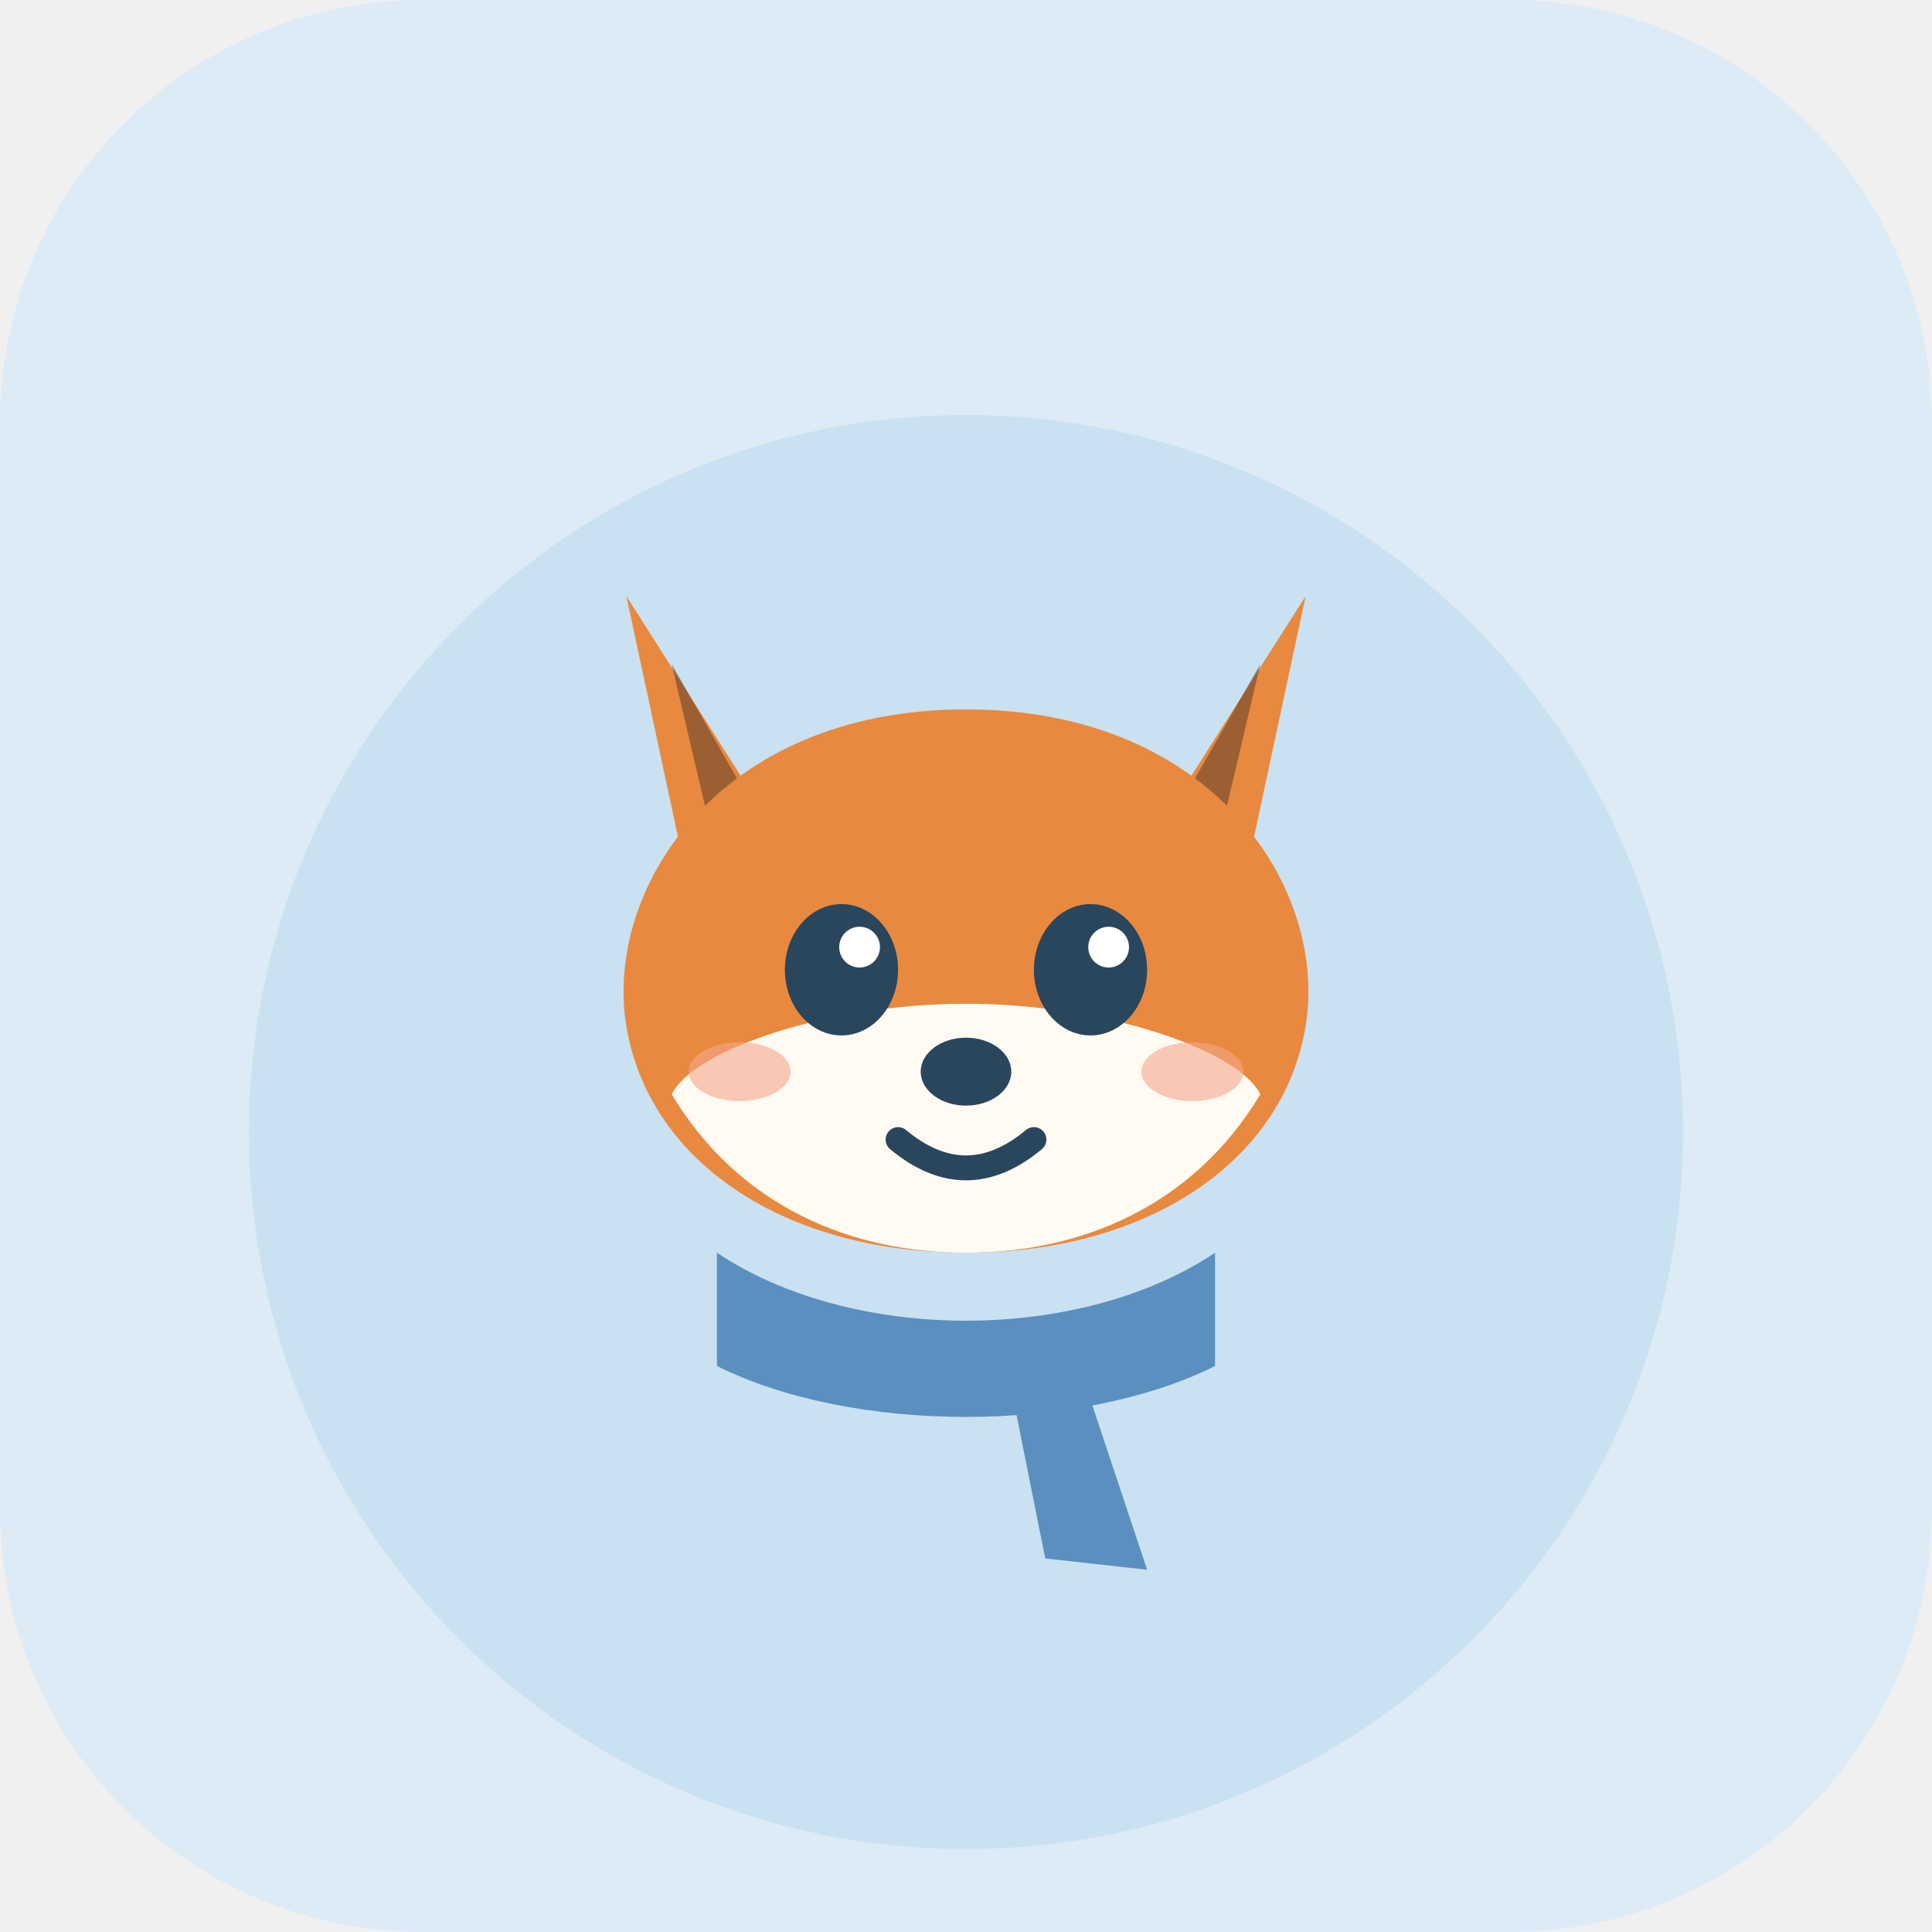
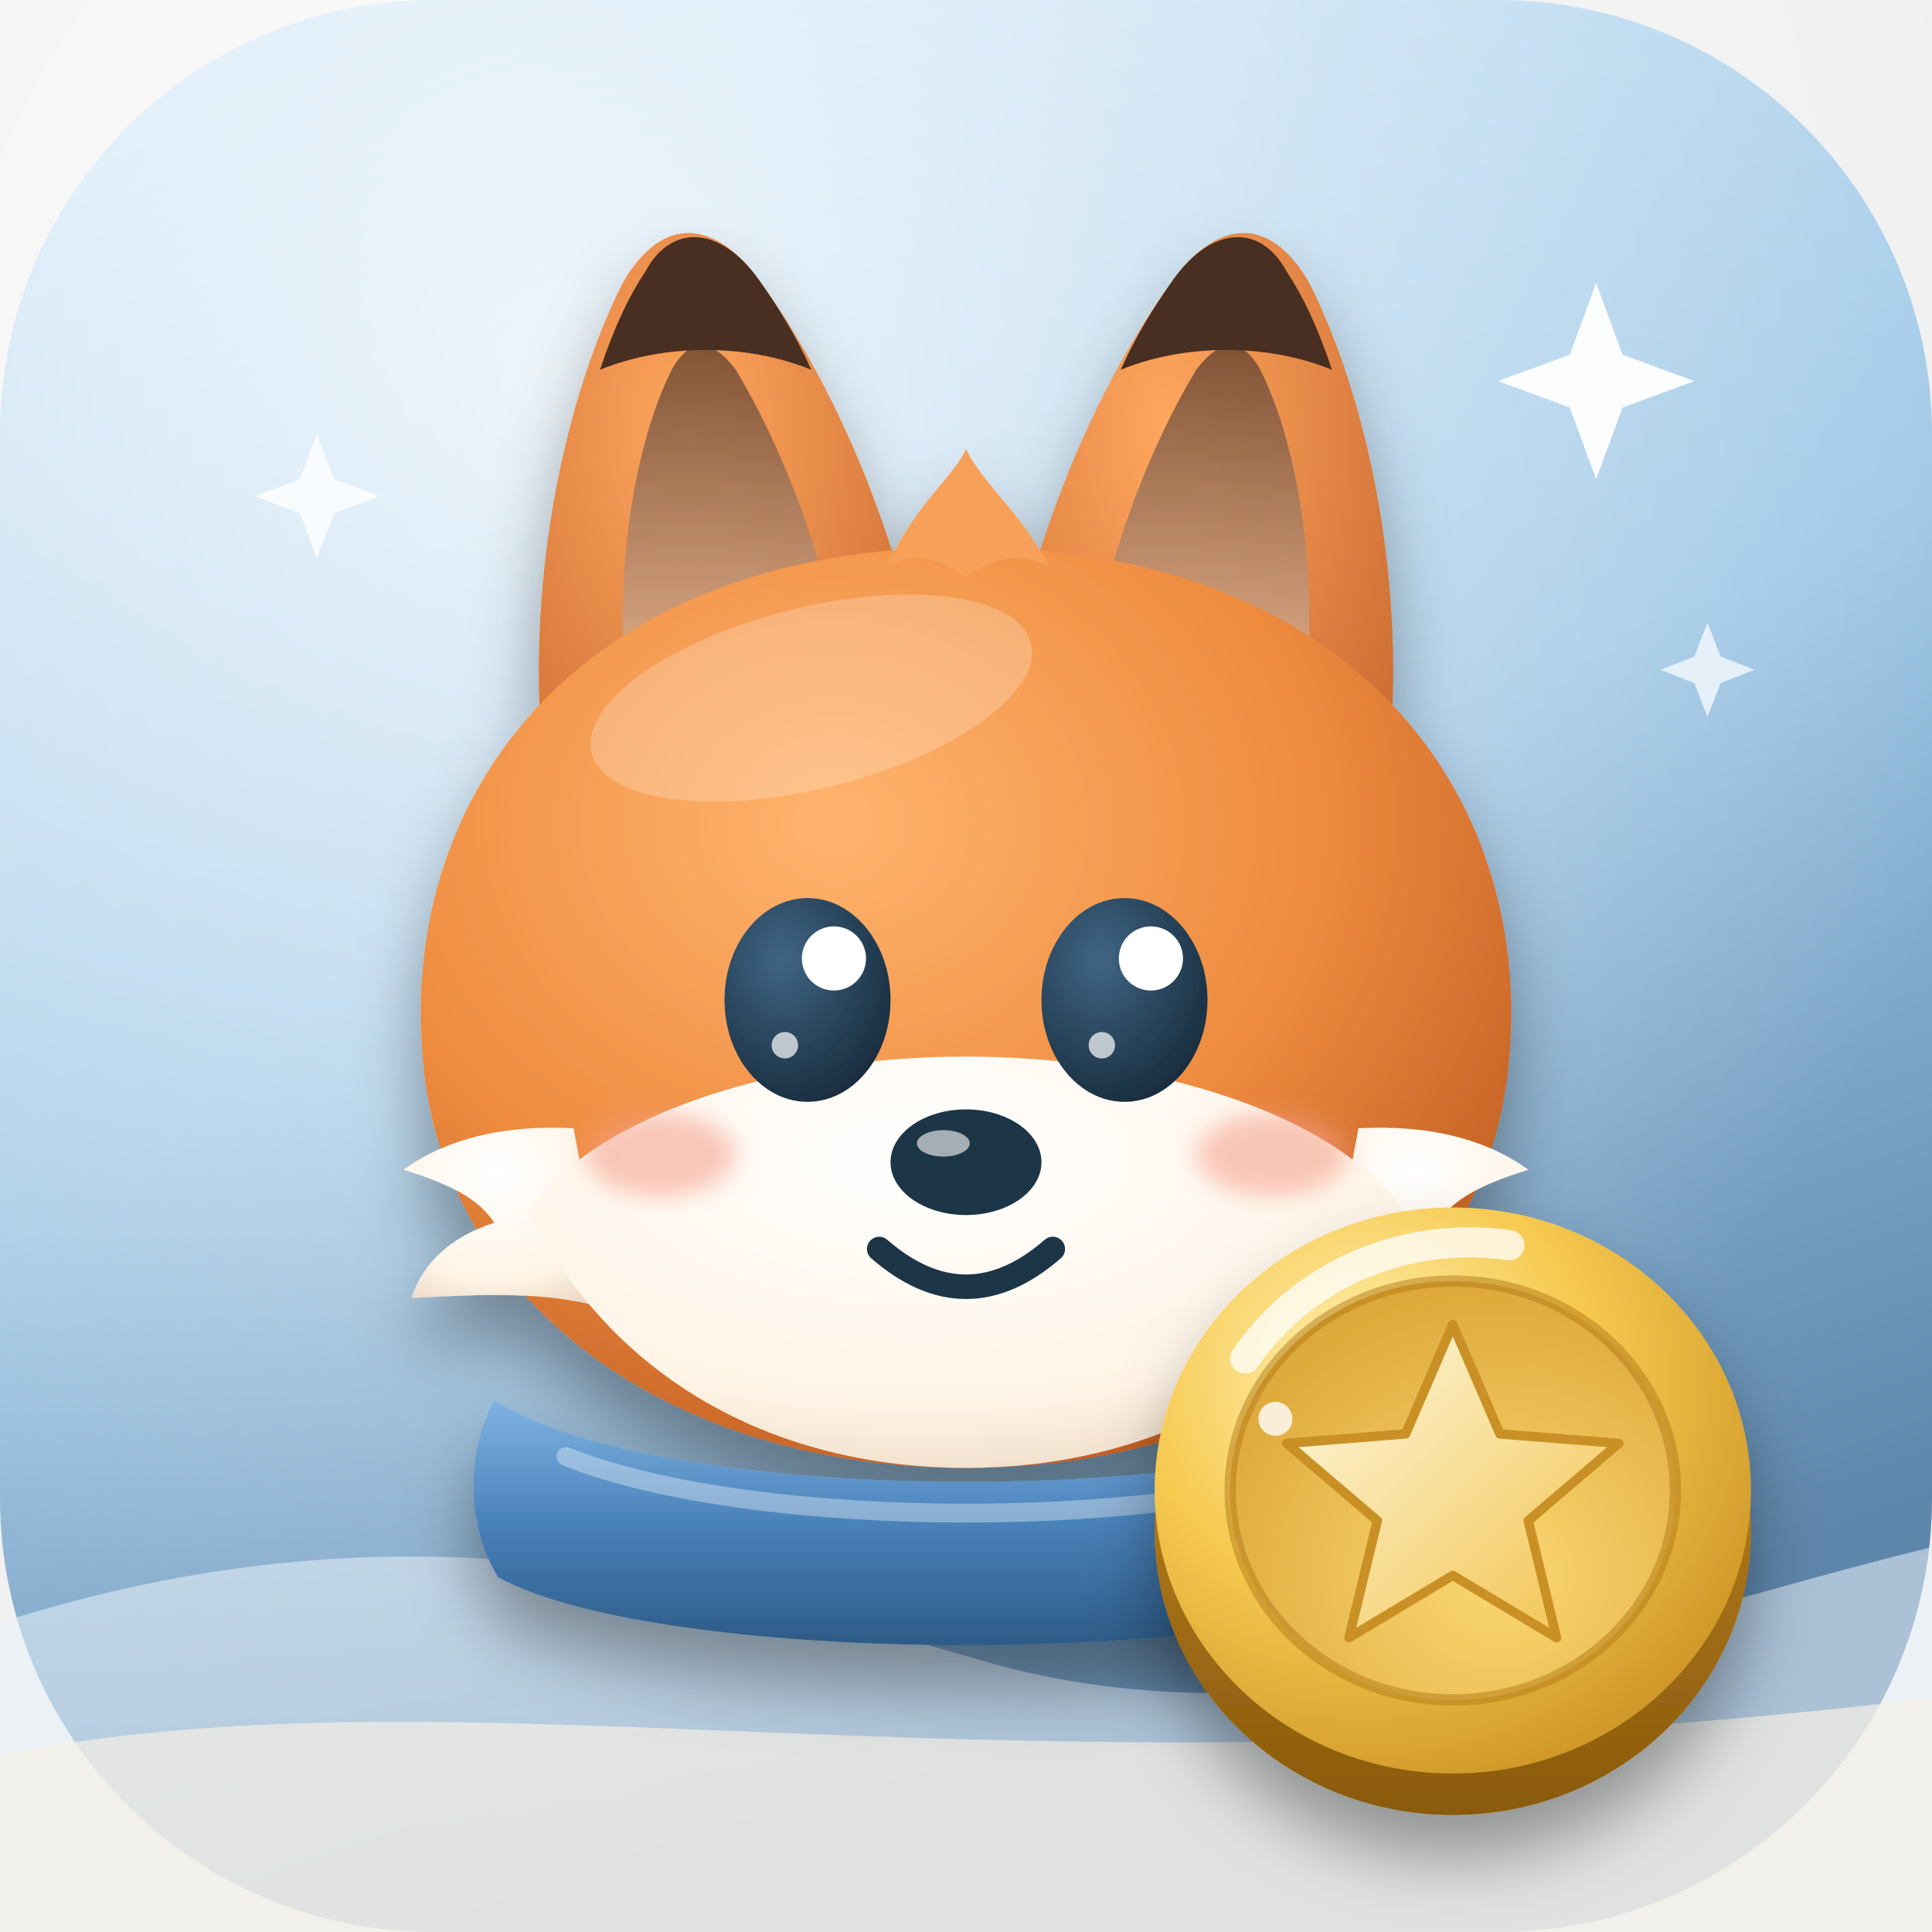
- <svg xmlns="http://www.w3.org/2000/svg" viewBox="0 0 512 512">
-   <rect width="512" height="512" rx="112" fill="#DCEBF5" />
-   <circle cx="256" cy="300" r="190" fill="#B9D9EF" opacity=".55" />
-   <g transform="translate(76 92) scale(3)">
-     <path d="M30 22 L44 44 L36 50 Z" fill="#E8893F" />
-     <path d="M90 22 L76 44 L84 50 Z" fill="#E8893F" />
-     <path d="M34 28 L42 42 L38 45 Z" fill="#5b3d2a" opacity=".55" />
-     <path d="M86 28 L78 42 L82 45 Z" fill="#5b3d2a" opacity=".55" />
-     <path d="M60 32 C82 32 92 48 90 60 C88 72 76 80 60 80 C44 80 32 72 30 60 C28 48 38 32 60 32 Z" fill="#E8893F" />
-     <path d="M60 58 C72 58 84 62 86 66 C80 76 70 80 60 80 C50 80 40 76 34 66 C36 62 48 58 60 58 Z" fill="#fffaf2" />
-     <ellipse cx="49" cy="55" rx="5" ry="5.8" fill="#29465d" />
-     <ellipse cx="71" cy="55" rx="5" ry="5.8" fill="#29465d" />
-     <circle cx="50.6" cy="53" r="1.8" fill="#fff" />
-     <circle cx="72.6" cy="53" r="1.8" fill="#fff" />
-     <ellipse cx="40" cy="64" rx="4.5" ry="2.6" fill="#f3a68a" opacity=".6" />
-     <ellipse cx="80" cy="64" rx="4.5" ry="2.6" fill="#f3a68a" opacity=".6" />
-     <ellipse cx="60" cy="64" rx="4" ry="3" fill="#29465d" />
-     <path d="M54 70 Q60 75 66 70" stroke="#29465d" stroke-width="2.2" fill="none" stroke-linecap="round" />
-     <path d="M38 80 C50 88 70 88 82 80 L82 90 C70 96 50 96 38 90 Z" fill="#5b8fc0" />
-     <path d="M70 90 L76 108 L67 107 L64 92 Z" fill="#5b8fc0" />
+ <svg xmlns="http://www.w3.org/2000/svg" viewBox="0 0 1024 1024">
+   <defs>
+     <linearGradient id="bg" x1="0" y1="0" x2="0.35" y2="1">
+       <stop offset="0" stop-color="#CFE6F6" />
+       <stop offset="0.55" stop-color="#9CC6E6" />
+       <stop offset="1" stop-color="#5E86AA" />
+     </linearGradient>
+     <radialGradient id="glow" cx="0.3" cy="0.2" r="0.75">
+       <stop offset="0" stop-color="#FFFFFF" stop-opacity="0.75" />
+       <stop offset="1" stop-color="#FFFFFF" stop-opacity="0" />
+     </radialGradient>
+     <radialGradient id="fur" cx="0.38" cy="0.3" r="0.8">
+       <stop offset="0" stop-color="#FFB46E" />
+       <stop offset="0.55" stop-color="#EE8B3E" />
+       <stop offset="1" stop-color="#B9561F" />
+     </radialGradient>
+     <radialGradient id="ear" cx="0.4" cy="0.3" r="0.9">
+       <stop offset="0" stop-color="#FFA75E" />
+       <stop offset="1" stop-color="#C2602A" />
+     </radialGradient>
+     <linearGradient id="earIn" x1="0" y1="0" x2="0" y2="1">
+       <stop offset="0" stop-color="#6E4630" />
+       <stop offset="1" stop-color="#F6C9A8" />
+     </linearGradient>
+     <radialGradient id="cream" cx="0.45" cy="0.25" r="0.85">
+       <stop offset="0" stop-color="#FFFFFF" />
+       <stop offset="0.7" stop-color="#FFF4E6" />
+       <stop offset="1" stop-color="#E9D5BF" />
+     </radialGradient>
+     <radialGradient id="eye" cx="0.35" cy="0.3" r="0.8">
+       <stop offset="0" stop-color="#3F6584" />
+       <stop offset="1" stop-color="#16293A" />
+     </radialGradient>
+     <linearGradient id="scarf" x1="0" y1="0" x2="0" y2="1">
+       <stop offset="0" stop-color="#7FB3E2" />
+       <stop offset="0.5" stop-color="#4A82BA" />
+       <stop offset="1" stop-color="#2D5A86" />
+     </linearGradient>
+     <radialGradient id="gold" cx="0.35" cy="0.3" r="0.85">
+       <stop offset="0" stop-color="#FFF3B8" />
+       <stop offset="0.45" stop-color="#F6C94F" />
+       <stop offset="1" stop-color="#C48A1E" />
+     </radialGradient>
+     <linearGradient id="goldEdge" x1="0" y1="0" x2="0" y2="1">
+       <stop offset="0" stop-color="#C98E20" />
+       <stop offset="1" stop-color="#8A5A0E" />
+     </linearGradient>
+     <radialGradient id="goldIn" cx="0.6" cy="0.7" r="0.8">
+       <stop offset="0" stop-color="#FBD873" />
+       <stop offset="1" stop-color="#D9A233" />
+     </radialGradient>
+     <linearGradient id="star" x1="0" y1="0" x2="1" y2="1">
+       <stop offset="0" stop-color="#FFFBE6" />
+       <stop offset="1" stop-color="#F2C24A" />
+     </linearGradient>
+     <filter id="shadow" x="-30%" y="-30%" width="160%" height="160%">
+       <feGaussianBlur in="SourceAlpha" stdDeviation="18" />
+       <feOffset dx="0" dy="22" result="b" />
+       <feComponentTransfer>
+         <feFuncA type="linear" slope="0.35" />
+       </feComponentTransfer>
+       <feMerge>
+         <feMergeNode />
+         <feMergeNode in="SourceGraphic" />
+       </feMerge>
+     </filter>
+     <filter id="soft" x="-20%" y="-20%" width="140%" height="140%">
+       <feGaussianBlur stdDeviation="6" />
+     </filter>
+   </defs>
+   <rect id="bgrect" width="1024" height="1024" rx="230" fill="url(#bg)" />
+   <rect width="1024" height="1024" fill="url(#glow)" />
+   <path d="M0 860 C220 790 380 840 520 880 C690 930 860 860 1024 820 L1024 1024 L0 1024 Z" fill="#E9F3FA" opacity="0.55" />
+   <path d="M0 930 C260 880 520 960 1024 900 L1024 1024 L0 1024 Z" fill="#F5F0E5" opacity="0.7" />
+   <g fill="#FFFFFF">
+     <path d="M846 150 l14 38 l38 14 l-38 14 l-14 38 l-14 -38 l-38 -14 l38 -14 Z" opacity="0.95" />
+     <path d="M168 230 l9 24 l24 9 l-24 9 l-9 24 l-9 -24 l-24 -9 l24 -9 Z" opacity="0.8" />
+     <path d="M905 330 l7 18 l18 7 l-18 7 l-7 18 l-7 -18 l-18 -7 l18 -7 Z" opacity="0.7" />
+   </g>
+   <g filter="url(#shadow)">
+     <path d="M300 470 C270 360 290 230 330 150 C352 112 380 118 402 148 C440 200 470 270 486 340 Z" fill="url(#ear)" />
+     <path d="M724 470 C754 360 734 230 694 150 C672 112 644 118 622 148 C584 200 554 270 538 340 Z" fill="url(#ear)" />
+     <path d="M336 400 C322 320 334 240 356 196 C366 178 378 180 390 196 C414 236 432 284 442 330 Z" fill="url(#earIn)" opacity="0.85" />
+     <path d="M688 400 C702 320 690 240 668 196 C658 178 646 180 634 196 C610 236 592 284 582 330 Z" fill="url(#earIn)" opacity="0.85" />
+     <path d="M318 196 C326 172 334 156 342 144 C356 118 382 120 402 148 C412 162 422 178 430 196 C396 182 352 182 318 196 Z" fill="#4A2E22" />
+     <path d="M706 196 C698 172 690 156 682 144 C668 118 642 120 622 148 C612 162 602 178 594 196 C628 182 672 182 706 196 Z" fill="#4A2E22" />
+     <path d="M512 290 C716 290 812 420 800 560 C790 690 670 778 512 778 C354 778 234 690 224 560 C212 420 308 290 512 290 Z" fill="url(#fur)" />
+     <path d="M470 300 C486 266 506 252 512 238 C522 258 540 270 556 300 C540 292 526 296 512 306 C498 296 484 292 470 300 Z" fill="#F7A05A" />
+     <path d="M304 598 C266 596 236 604 214 620 C240 628 254 636 262 648 C238 656 224 670 218 688 C254 686 292 684 322 694 Z" fill="url(#cream)" />
+     <path d="M720 598 C758 596 788 604 810 620 C784 628 770 636 762 648 C786 656 800 670 806 688 C770 686 732 684 702 694 Z" fill="url(#cream)" />
+     <path d="M512 560 C610 560 708 590 744 642 C698 734 610 778 512 778 C414 778 326 734 280 642 C316 590 414 560 512 560 Z" fill="url(#cream)" />
+     <ellipse cx="430" cy="370" rx="120" ry="48" fill="#FFFFFF" opacity="0.22" transform="rotate(-14 430 370)" />
+     <ellipse cx="428" cy="530" rx="44" ry="54" fill="url(#eye)" />
+     <ellipse cx="596" cy="530" rx="44" ry="54" fill="url(#eye)" />
+     <circle cx="442" cy="508" r="17" fill="#FFFFFF" />
+     <circle cx="610" cy="508" r="17" fill="#FFFFFF" />
+     <circle cx="416" cy="554" r="7" fill="#FFFFFF" opacity="0.7" />
+     <circle cx="584" cy="554" r="7" fill="#FFFFFF" opacity="0.7" />
+     <ellipse cx="350" cy="612" rx="40" ry="22" fill="#F49C86" opacity="0.55" filter="url(#soft)" />
+     <ellipse cx="674" cy="612" rx="40" ry="22" fill="#F49C86" opacity="0.55" filter="url(#soft)" />
+     <ellipse cx="512" cy="616" rx="40" ry="28" fill="#1E3446" />
+     <ellipse cx="500" cy="606" rx="14" ry="7" fill="#FFFFFF" opacity="0.6" />
+     <path d="M466 662 Q512 702 558 662" stroke="#1E3446" stroke-width="13" stroke-linecap="round" fill="none" />
+     <path d="M262 742 C350 800 674 800 762 742 C778 772 776 810 760 836 C672 884 352 884 264 836 C248 810 246 772 262 742 Z" fill="url(#scarf)" />
+     <path d="M300 772 C400 812 624 812 724 772" stroke="#FFFFFF" stroke-opacity="0.35" stroke-width="10" stroke-linecap="round" fill="none" />
+   </g>
+   <g filter="url(#shadow)">
+     <ellipse cx="770" cy="812" rx="158" ry="150" fill="url(#goldEdge)" />
+     <ellipse cx="770" cy="790" rx="158" ry="150" fill="url(#gold)" />
+     <ellipse cx="770" cy="790" rx="118" ry="111" fill="url(#goldIn)" stroke="#B37A17" stroke-width="6" stroke-opacity="0.5" />
+     <path d="M770 702 L795 760 L858 765 L810 806 L825 868 L770 835 L715 868 L730 806 L682 765 L745 760 Z" fill="url(#star)" stroke="#C99025" stroke-width="5" stroke-linejoin="round" />
+     <path d="M660 720 C690 676 744 652 800 660" stroke="#FFFFFF" stroke-opacity="0.75" stroke-width="16" stroke-linecap="round" fill="none" />
+     <circle cx="676" cy="752" r="9" fill="#FFFFFF" opacity="0.8" />
  </g>
</svg>
